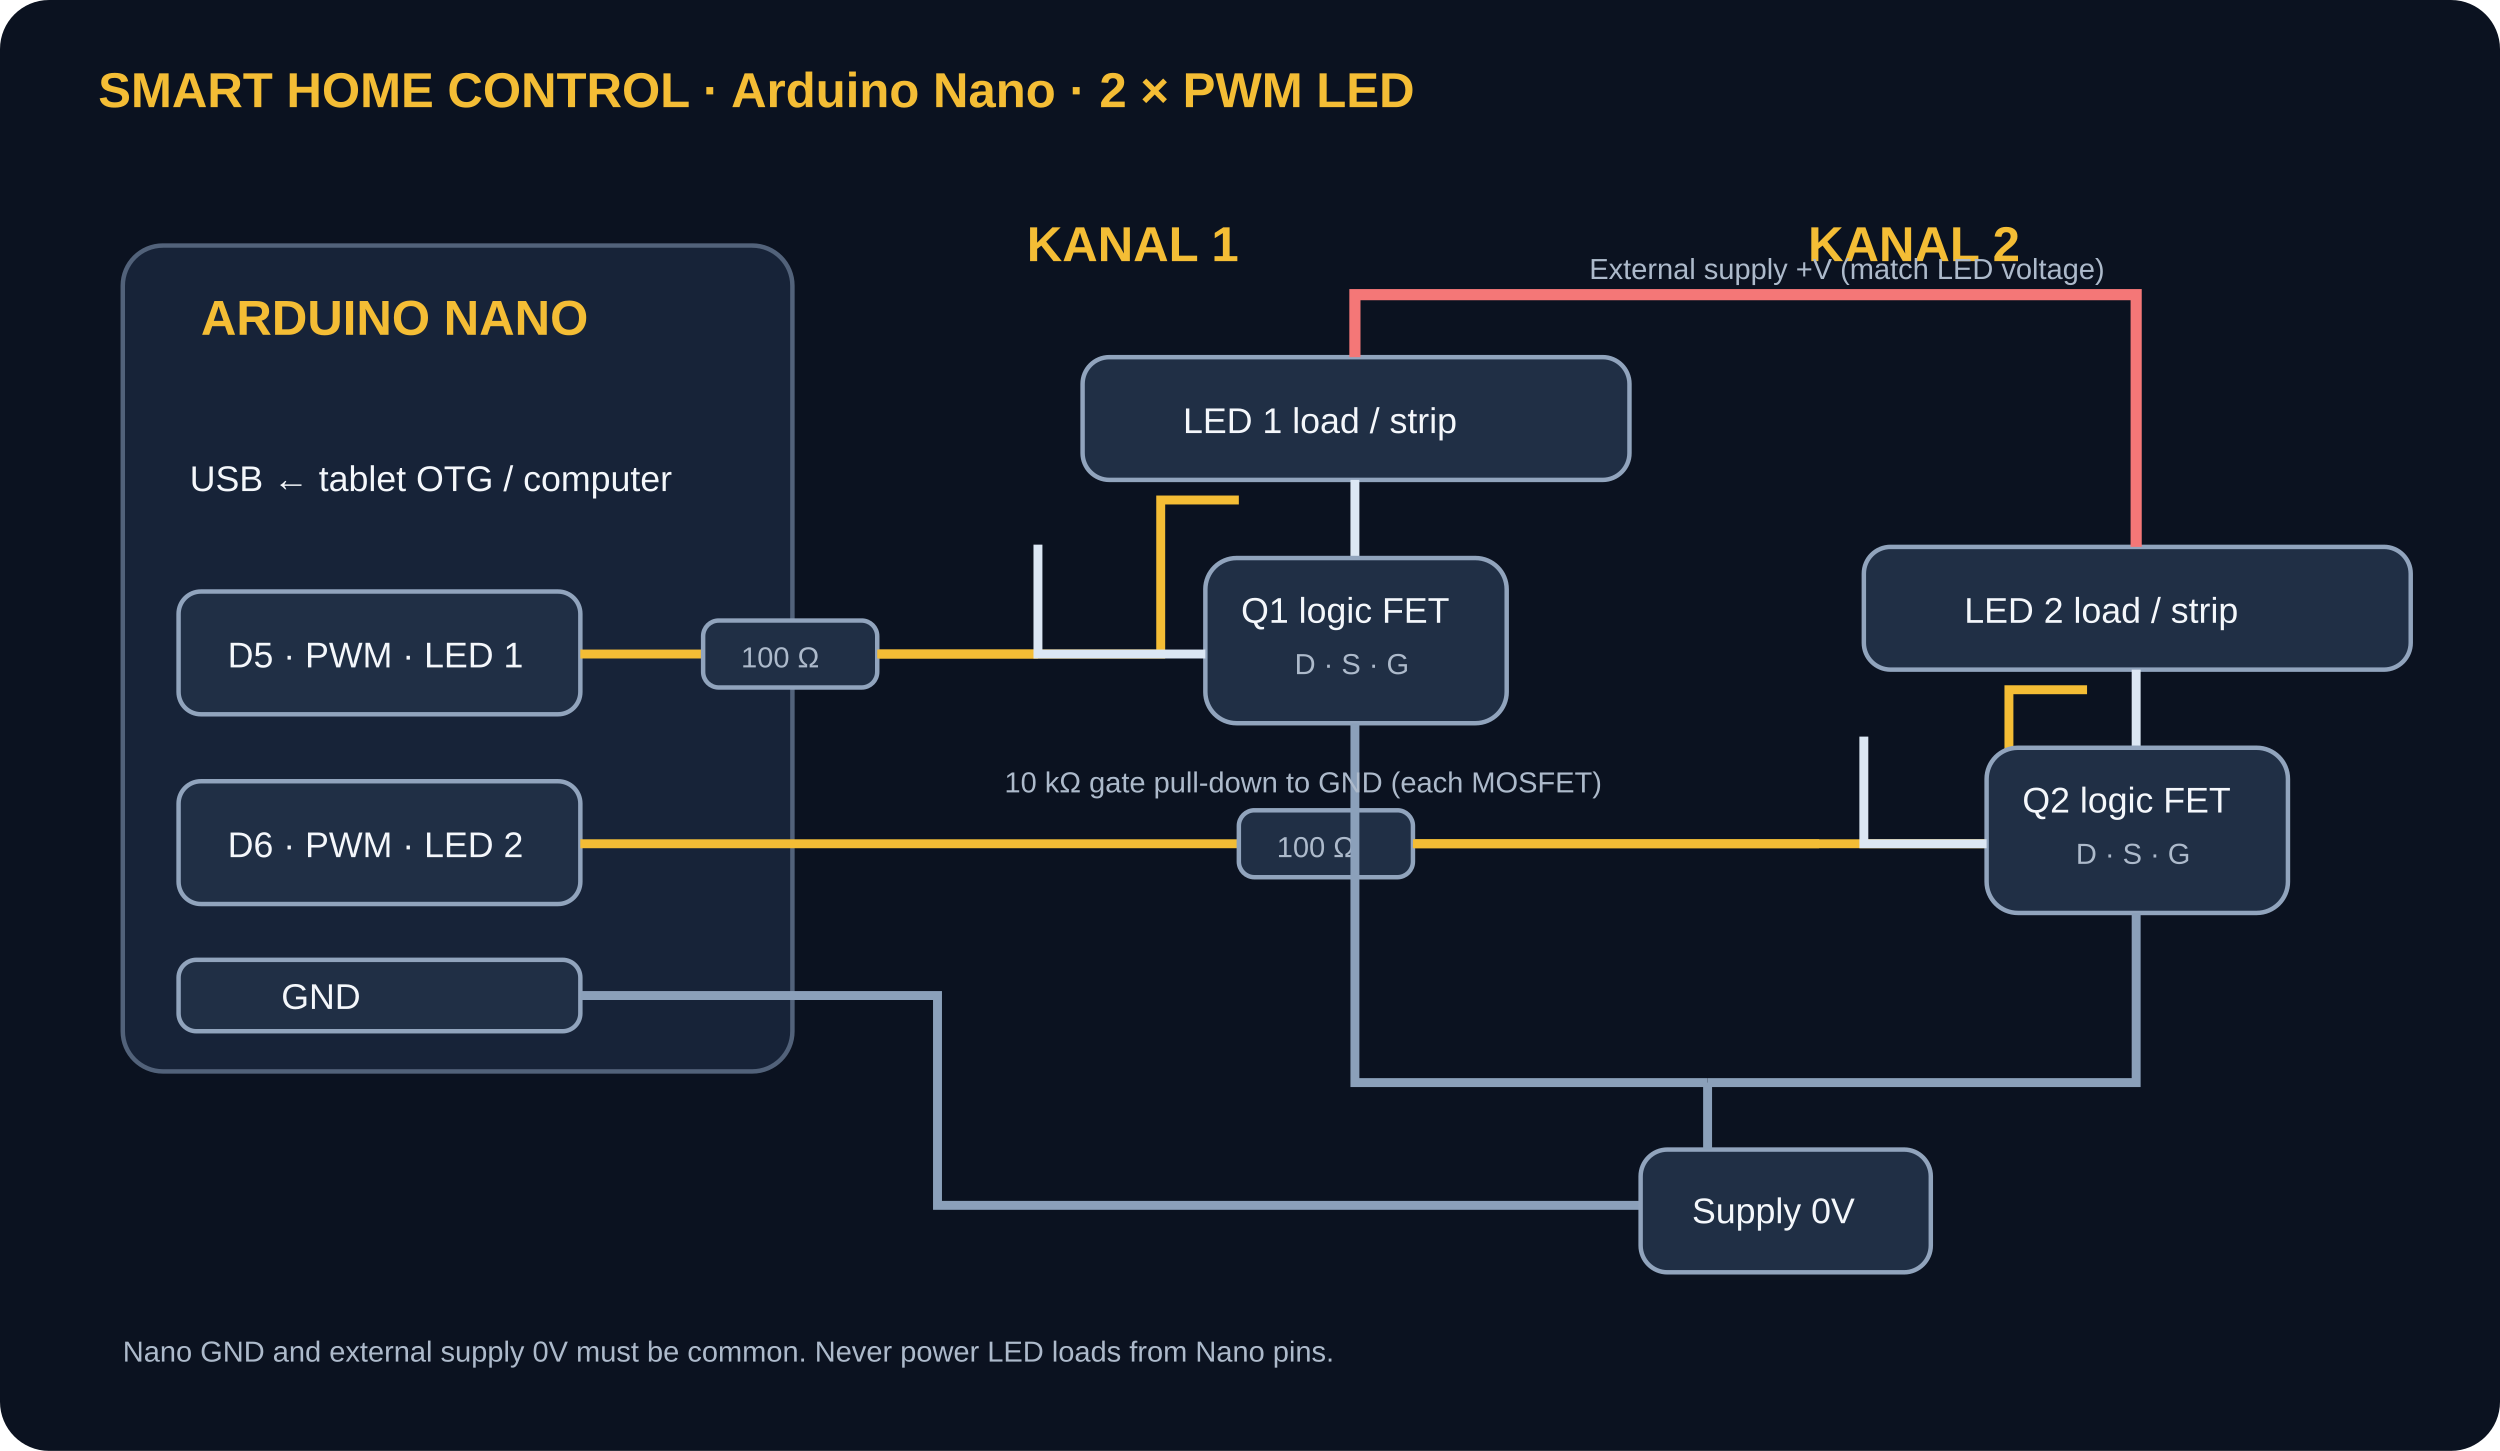
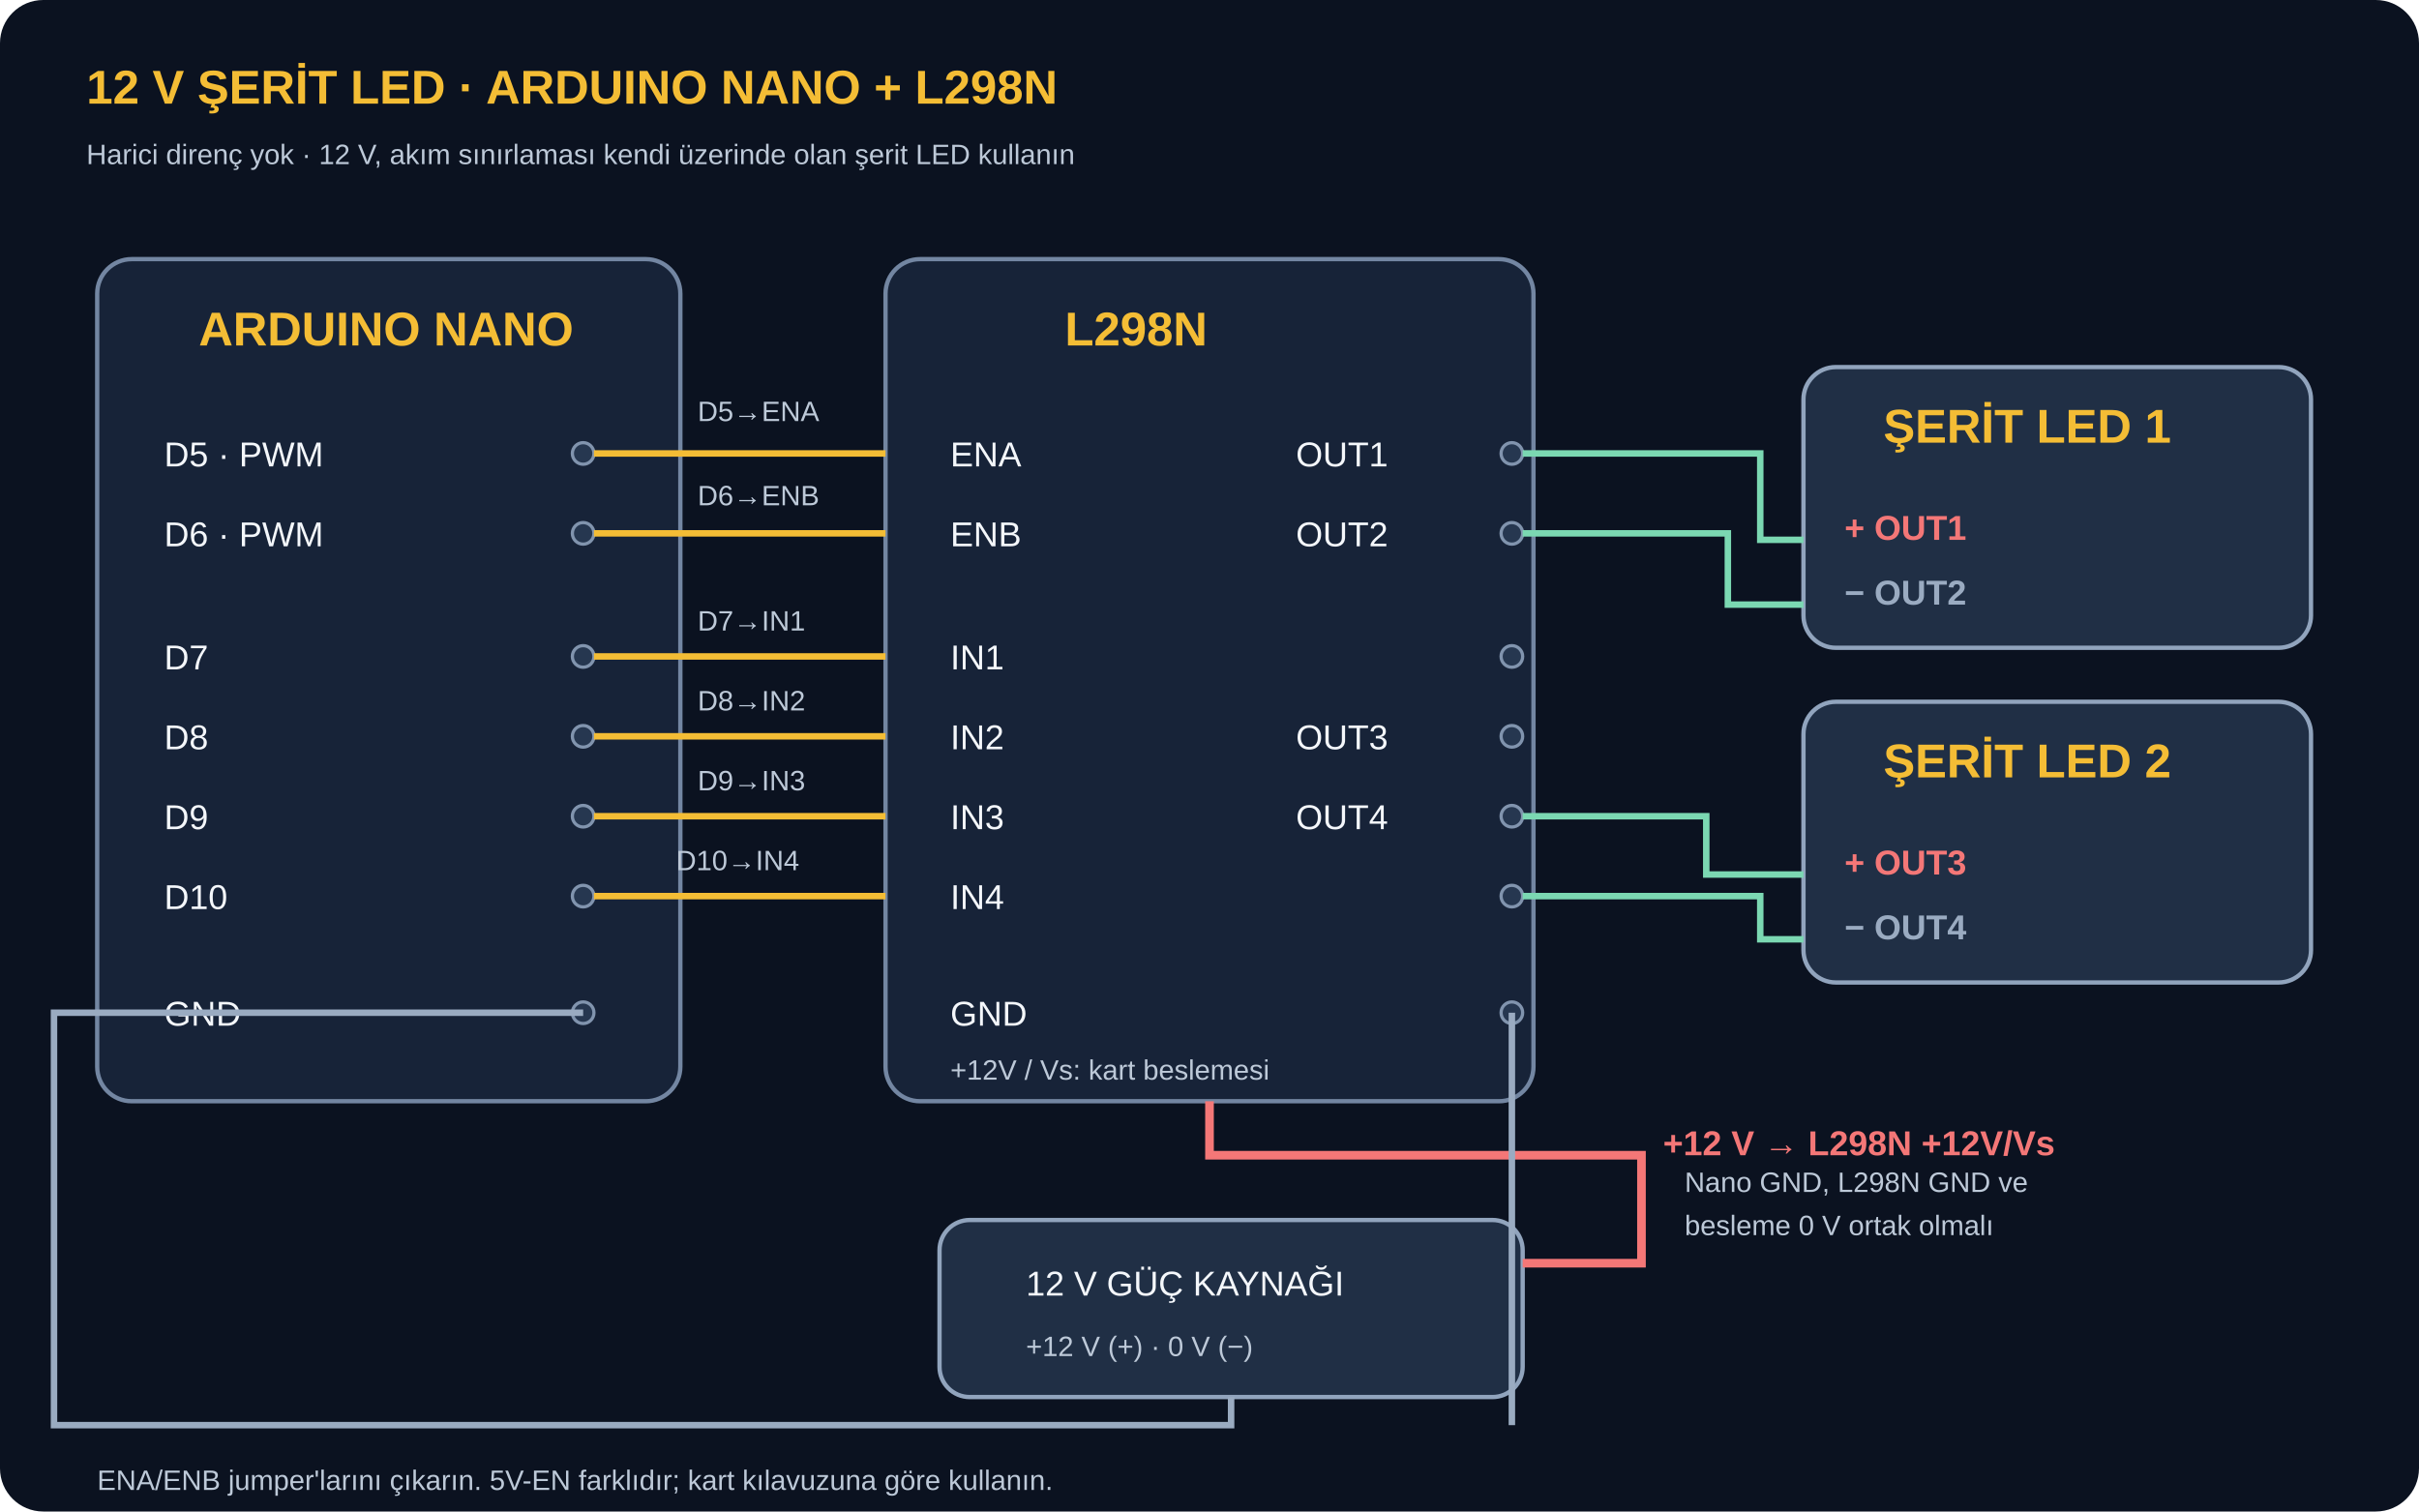
- <svg xmlns="http://www.w3.org/2000/svg" width="1120" height="650" viewBox="0 0 1120 650" role="img" aria-labelledby="title desc">
+ <svg xmlns="http://www.w3.org/2000/svg" width="1120" height="700" viewBox="0 0 1120 700" role="img" aria-labelledby="title desc">
  <defs>
-     <marker id="arrow" markerWidth="10" markerHeight="10" refX="8" refY="5" orient="auto">
-       <path d="M0 0L10 5L0 10Z" fill="#dce7f4" />
-     </marker>
    <style>
-       .bg{fill:#0b1220}.box{fill:#172338;stroke:#52627a;stroke-width:2}.head{fill:#f4bd35;font:700 22px Arial}.label{fill:#f4f7fb;font:16px Arial}.small{fill:#adbacb;font:13px Arial}.wire{fill:none;stroke:#dce7f4;stroke-width:4}.pwm{fill:none;stroke:#f4bd35;stroke-width:4}.power{fill:none;stroke:#f47777;stroke-width:5}.ground{fill:none;stroke:#8ba0ba;stroke-width:4}.part{fill:#202f45;stroke:#91a4bd;stroke-width:2}.green{fill:#35d39a}.terminal{fill:#f4f7fb}
+       .bg{fill:#0b1220}.board{fill:#172338;stroke:#7386a2;stroke-width:2}.head{fill:#f4bd35;font:700 22px Arial}.label{fill:#f4f7fb;font:16px Arial}.small{fill:#bdc9d8;font:13px Arial}.pin{fill:#263750;stroke:#8194ae;stroke-width:1.5}.control{fill:none;stroke:#f4bd35;stroke-width:3}.out{fill:none;stroke:#7bd8b2;stroke-width:3}.power{fill:none;stroke:#f47777;stroke-width:4}.ground{fill:none;stroke:#9aabc1;stroke-width:3}.load{fill:#202f45;stroke:#91a4bd;stroke-width:2}.plus{fill:#f47777;font:700 16px Arial}.minus{fill:#9aabc1;font:700 16px Arial}
    </style>
  </defs>
-   <rect class="bg" width="1120" height="650" rx="22" />
-   <text x="44" y="48" class="head">SMART HOME CONTROL · Arduino Nano · 2 × PWM LED</text>
-   <rect x="55" y="110" width="300" height="370" rx="18" class="box" />
-   <text x="90" y="150" class="head">ARDUINO NANO</text>
-   <text x="85" y="220" class="label">USB ← tablet OTG / computer</text>
-   <rect x="80" y="265" width="180" height="55" rx="10" class="part" />
-   <text x="102" y="299" class="label">D5 · PWM · LED 1</text>
-   <rect x="80" y="350" width="180" height="55" rx="10" class="part" />
-   <text x="102" y="384" class="label">D6 · PWM · LED 2</text>
-   <rect x="80" y="430" width="180" height="32" rx="8" class="part" />
-   <text x="126" y="452" class="label">GND</text>
-   <text x="460" y="117" class="head">KANAL 1</text>
-   <text x="810" y="117" class="head">KANAL 2</text>
-   <path class="pwm" d="M260 293H465" />
-   <rect x="315" y="278" width="78" height="30" rx="7" class="part" />
-   <text x="332" y="299" class="small">100 Ω</text>
-   <path class="pwm" d="M393 293H520V224H555" />
-   <path class="pwm" d="M260 378H815" />
-   <rect x="555" y="363" width="78" height="30" rx="7" class="part" />
-   <text x="572" y="384" class="small">100 Ω</text>
-   <path class="pwm" d="M633 378H900V309H935" />
-   <rect x="485" y="160" width="245" height="55" rx="12" class="part" />
-   <text x="530" y="194" class="label">LED 1 load / strip</text>
-   <rect x="835" y="245" width="245" height="55" rx="12" class="part" />
-   <text x="880" y="279" class="label">LED 2 load / strip</text>
-   <path class="power" d="M607 160V132H957V245" />
-   <text x="712" y="125" class="small">External supply +V (match LED voltage)</text>
-   <path class="wire" d="M607 215V250" />
-   <path class="wire" d="M957 300V335" />
-   <rect x="540" y="250" width="135" height="74" rx="14" class="part" />
-   <text x="556" y="279" class="label">Q1 logic FET</text>
-   <text x="580" y="302" class="small">D · S · G</text>
-   <rect x="890" y="335" width="135" height="74" rx="14" class="part" />
-   <text x="906" y="364" class="label">Q2 logic FET</text>
-   <text x="930" y="387" class="small">D · S · G</text>
-   <path class="ground" d="M607 324V485H765" />
-   <path class="ground" d="M957 409V485H765" />
-   <path class="ground" d="M260 446H420V540H765" />
-   <rect x="735" y="515" width="130" height="55" rx="12" class="part" />
-   <text x="758" y="548" class="label">Supply 0V</text>
-   <path class="ground" d="M765 485V515" />
-   <path class="wire" d="M540 293H465V244" />
-   <path class="wire" d="M890 378H835V330" />
-   <text x="450" y="355" class="small">10 kΩ gate pull-down to GND (each MOSFET)</text>
-   <text x="55" y="610" class="small">Nano GND and external supply 0V must be common. Never power LED loads from Nano pins.</text>
+   <rect class="bg" width="1120" height="700" rx="20" />
+   <text x="40" y="48" class="head">12 V ŞERİT LED · ARDUINO NANO + L298N</text>
+   <text x="40" y="76" class="small">Harici direnç yok · 12 V, akım sınırlaması kendi üzerinde olan şerit LED kullanın</text>
+   <rect x="45" y="120" width="270" height="390" rx="16" class="board" />
+   <text x="92" y="160" class="head">ARDUINO NANO</text>
+   <text x="76" y="216" class="label">D5 · PWM</text>
+   <text x="76" y="253" class="label">D6 · PWM</text>
+   <text x="76" y="310" class="label">D7</text>
+   <text x="76" y="347" class="label">D8</text>
+   <text x="76" y="384" class="label">D9</text>
+   <text x="76" y="421" class="label">D10</text>
+   <text x="76" y="475" class="label">GND</text>
+   <circle cx="270" cy="210" r="5" class="pin" />
+   <circle cx="270" cy="247" r="5" class="pin" />
+   <circle cx="270" cy="304" r="5" class="pin" />
+   <circle cx="270" cy="341" r="5" class="pin" />
+   <circle cx="270" cy="378" r="5" class="pin" />
+   <circle cx="270" cy="415" r="5" class="pin" />
+   <circle cx="270" cy="469" r="5" class="pin" />
+   <rect x="410" y="120" width="300" height="390" rx="16" class="board" />
+   <text x="493" y="160" class="head">L298N</text>
+   <text x="440" y="216" class="label">ENA</text>
+   <text x="440" y="253" class="label">ENB</text>
+   <text x="440" y="310" class="label">IN1</text>
+   <text x="440" y="347" class="label">IN2</text>
+   <text x="440" y="384" class="label">IN3</text>
+   <text x="440" y="421" class="label">IN4</text>
+   <text x="440" y="475" class="label">GND</text>
+   <text x="600" y="216" class="label">OUT1</text>
+   <text x="600" y="253" class="label">OUT2</text>
+   <text x="600" y="347" class="label">OUT3</text>
+   <text x="600" y="384" class="label">OUT4</text>
+   <text x="440" y="500" class="small">+12V / Vs: kart beslemesi</text>
+   <circle cx="700" cy="210" r="5" class="pin" />
+   <circle cx="700" cy="247" r="5" class="pin" />
+   <circle cx="700" cy="304" r="5" class="pin" />
+   <circle cx="700" cy="341" r="5" class="pin" />
+   <circle cx="700" cy="378" r="5" class="pin" />
+   <circle cx="700" cy="415" r="5" class="pin" />
+   <circle cx="700" cy="469" r="5" class="pin" />
+   <path class="control" d="M275 210H410" />
+   <path class="control" d="M275 247H410" />
+   <path class="control" d="M275 304H410" />
+   <path class="control" d="M275 341H410" />
+   <path class="control" d="M275 378H410" />
+   <path class="control" d="M275 415H410" />
+   <text x="323" y="195" class="small">D5→ENA</text>
+   <text x="323" y="234" class="small">D6→ENB</text>
+   <text x="323" y="292" class="small">D7→IN1</text>
+   <text x="323" y="329" class="small">D8→IN2</text>
+   <text x="323" y="366" class="small">D9→IN3</text>
+   <text x="313" y="403" class="small">D10→IN4</text>
+   <rect x="835" y="170" width="235" height="130" rx="15" class="load" />
+   <text x="872" y="205" class="head">ŞERİT LED 1</text>
+   <text x="854" y="250" class="plus">+  OUT1</text>
+   <text x="854" y="280" class="minus">−  OUT2</text>
+   <path class="out" d="M705 210H815V250H835" />
+   <path class="out" d="M705 247H800V280H835" />
+   <rect x="835" y="325" width="235" height="130" rx="15" class="load" />
+   <text x="872" y="360" class="head">ŞERİT LED 2</text>
+   <text x="854" y="405" class="plus">+  OUT3</text>
+   <text x="854" y="435" class="minus">−  OUT4</text>
+   <path class="out" d="M705 378H790V405H835" />
+   <path class="out" d="M705 415H815V435H835" />
+   <rect x="435" y="565" width="270" height="82" rx="14" class="load" />
+   <text x="475" y="600" class="label">12 V GÜÇ KAYNAĞI</text>
+   <text x="475" y="628" class="small">+12 V (+) · 0 V (−)</text>
+   <path class="power" d="M705 585H760V535H560V510" />
+   <text x="770" y="535" class="plus">+12 V → L298N +12V/Vs</text>
+   <path class="ground" d="M570 647V660H25V469H270" />
+   <path class="ground" d="M700 469V660" />
+   <text x="780" y="552" class="small">Nano GND, L298N GND ve</text>
+   <text x="780" y="572" class="small">besleme 0 V ortak olmalı</text>
+   <text x="45" y="690" class="small">ENA/ENB jumper'larını çıkarın. 5V-EN farklıdır; kart kılavuzuna göre kullanın.</text>
</svg>
